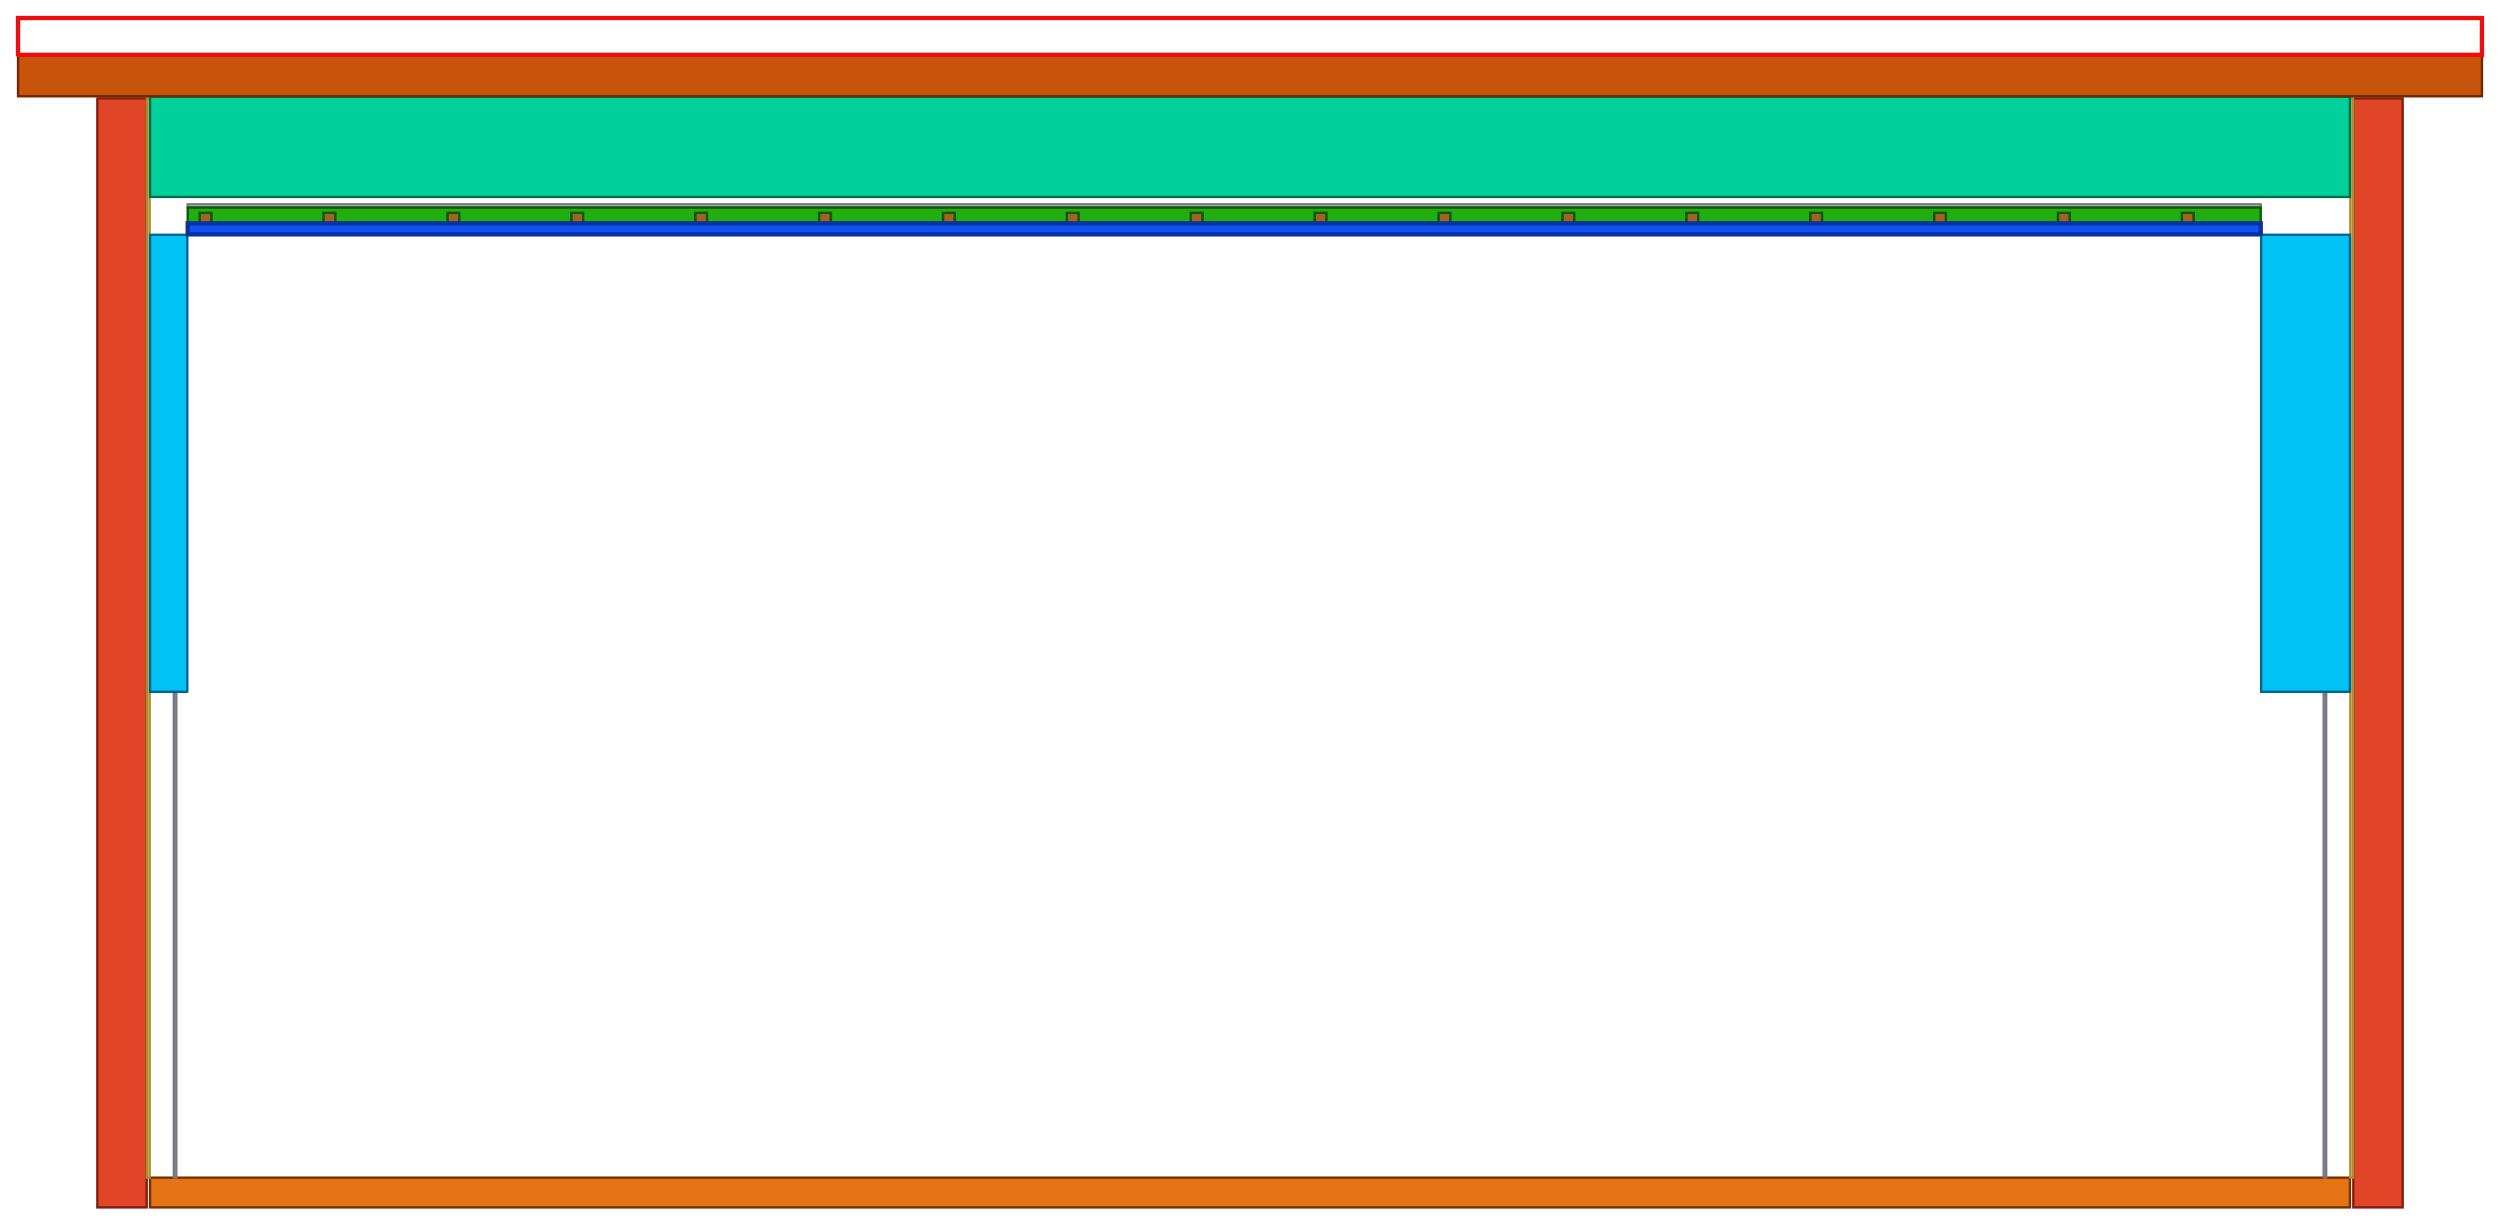
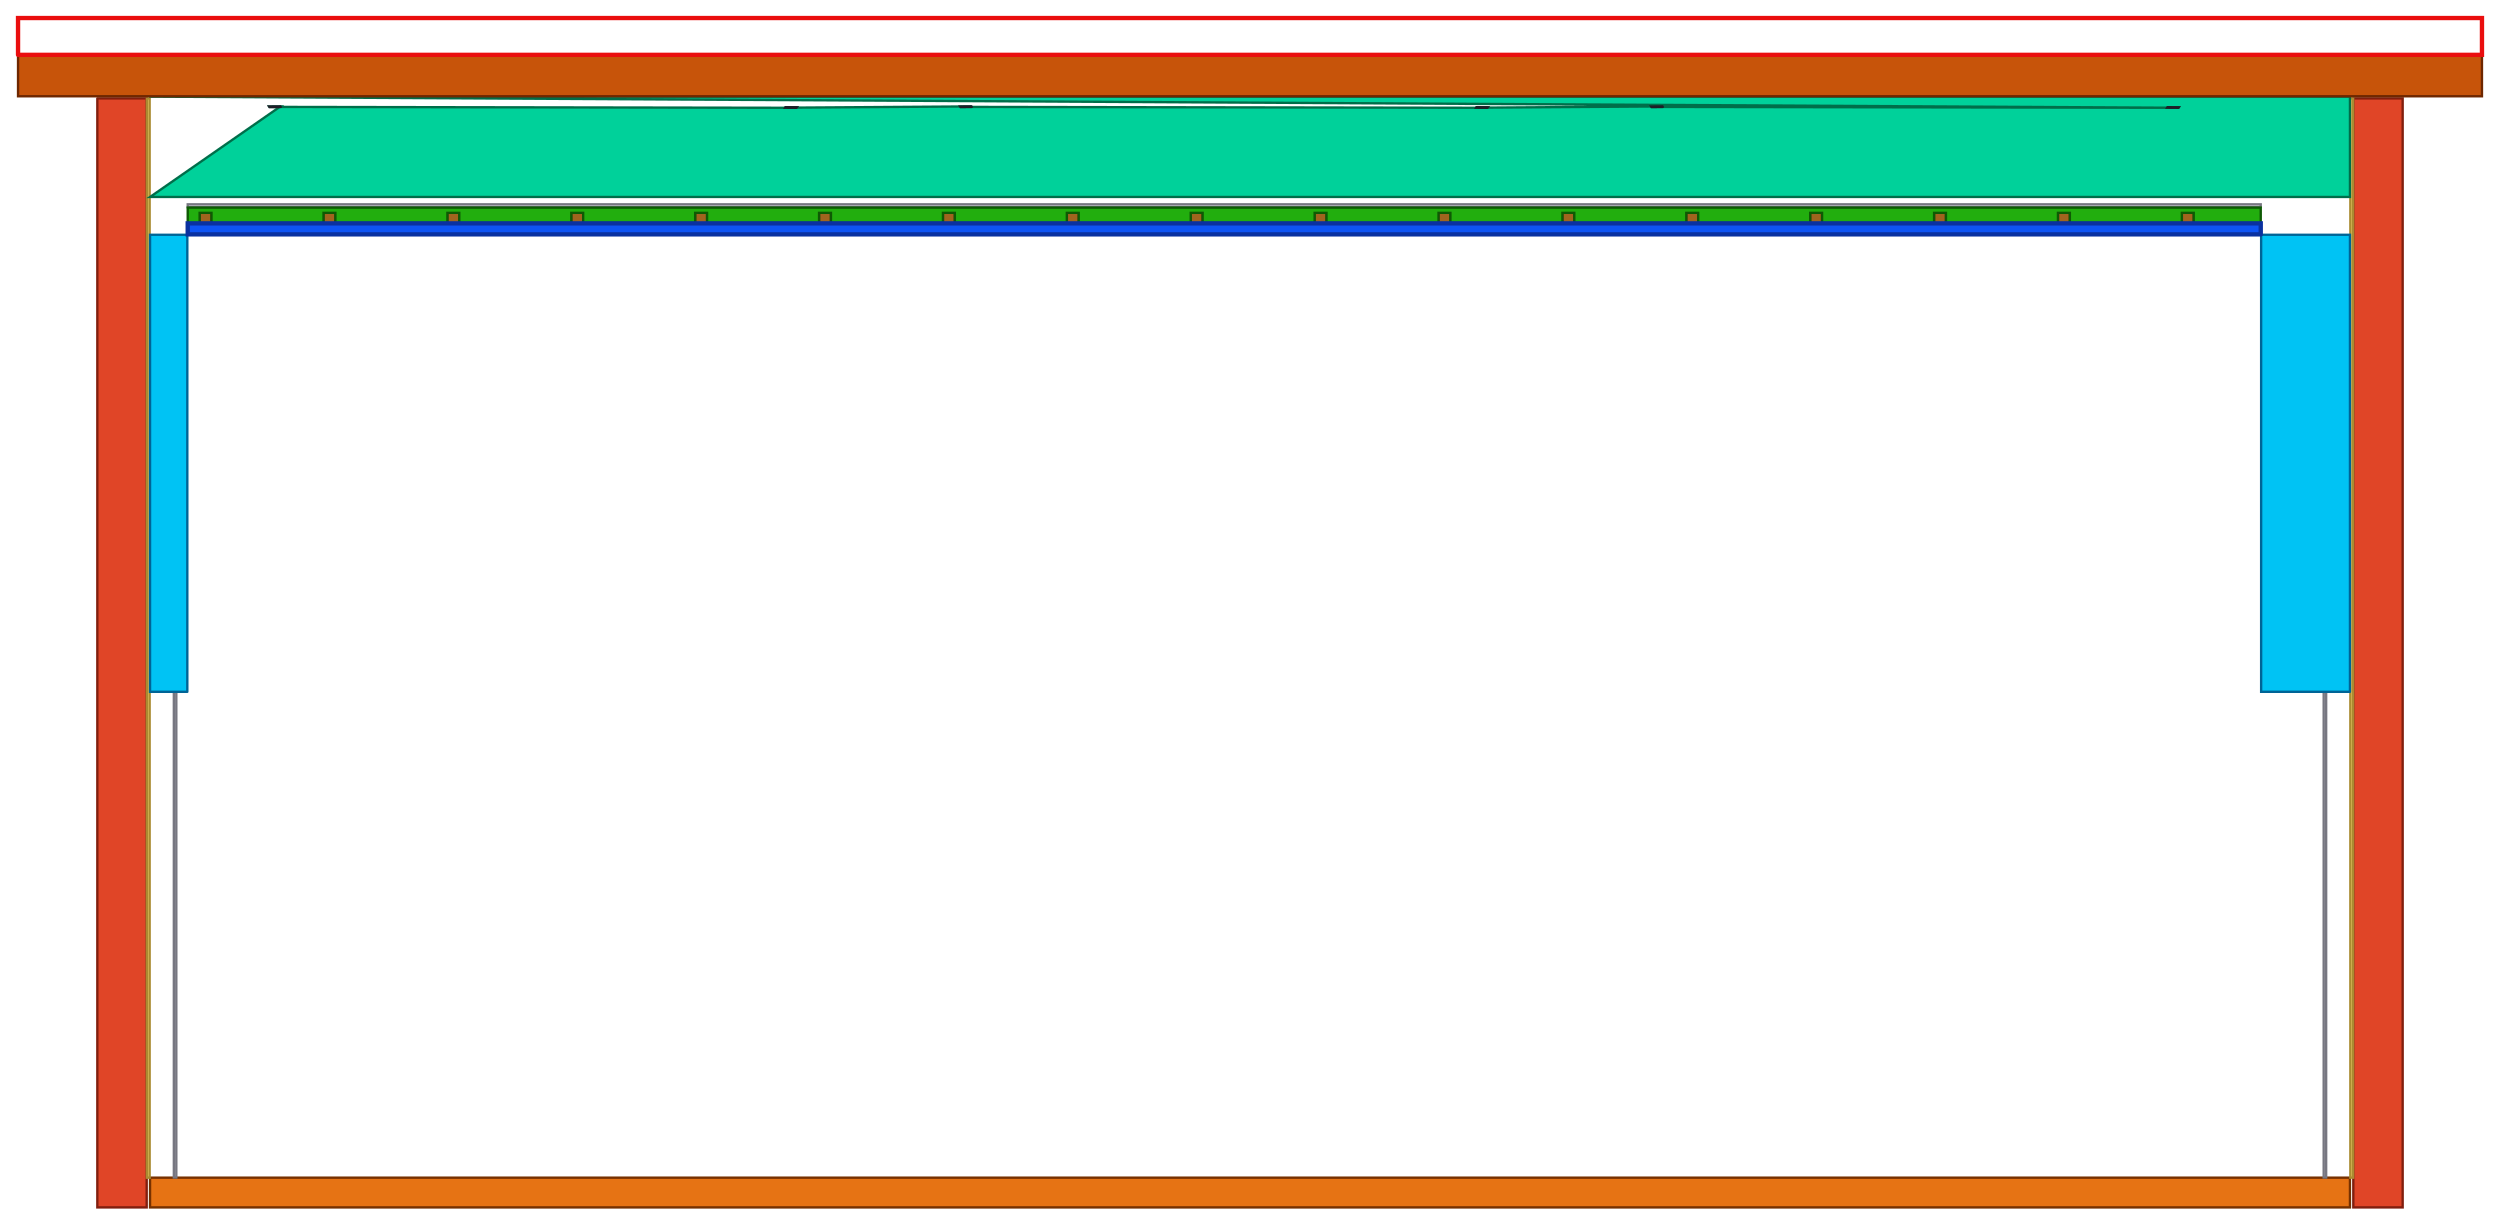
<svg xmlns="http://www.w3.org/2000/svg" width="12612.0mm" height="6182.0mm" viewBox="-756.0 -5941.0 12612.0 6182.0" version="1.1">
  <g transform="scale(1,-1)" stroke-linecap="round">
    <g fill="rgb(230,115,20)" stroke="rgb(119,49,0)" stroke-width="12.0" id="podlaha">
      <path d="M 1.0,0.0 L 11099.0,0.0 L 11099.0,-150.0 L 1.0,-150.0 L 1.0,0.0" />
    </g>
    <g fill="rgb(224,69,39)" stroke="rgb(129,30,14)" stroke-width="12.0" id="zdivo">
      <path d="M -265.0,5444.592 L -16.0,5444.592 L -16.0,-150.0 L -265.0,-150.0 L -265.0,5444.592" />
      <path d="M 11116.0,5444.592 L 11365.0,5444.592 L 11365.0,-150.0 L 11116.0,-150.0 L 11116.0,5444.592" />
    </g>
    <g fill="rgb(255,224,119)" stroke="rgb(170,139,49)" stroke-width="12.0" id="omitka">
      <path d="M -15.0,5444.592 L -1.0,5444.592 L -1.0,0.0 L -15.0,0.0 L -15.0,5444.592" />
      <path d="M 11101.0,5444.592 L 11115.0,5444.592 L 11115.0,0.0 L 11101.0,0.0 L 11101.0,5444.592" />
    </g>
    <g fill="rgb(0,209,154)" stroke="rgb(0,110,74)" stroke-width="12.0" id="vata">
-       <path d="M 1.0,5453.462 L 11099.0,5453.462 L 11099.0,4947.326 L 1.0,4947.326 L 1.0,5453.462" />
+       <path d="M 1.0,5453.462 L 11099.0,5453.462 L 11099.0,4947.326 L 1.0,4947.326 L 658.555,5404.157 L 601.987,5403.642 L 603.665,5401.061 L 660.233,5401.576 L 3261.817,5397.19 L 3263.496,5399.771 L 3206.928,5400.286 L 3205.25,5397.706 L 4144.555,5404.157 L 4087.987,5403.642 L 4089.665,5401.061 L 4146.233,5401.576 L 6747.817,5397.19 L 6749.496,5399.771 L 6692.928,5400.286 L 6691.25,5397.706 L 7630.555,5404.157 L 7573.987,5403.642 L 7575.665,5401.061 L 7632.233,5401.576 L 10233.817,5397.19 L 10235.496,5399.771 L 10178.928,5400.286 L 10177.25,5397.706 L 1.0,5453.462" />
    </g>
    <g fill="rgb(230,230,234)" stroke="rgb(119,119,129)" stroke-width="12.0" id="sdk">
      <path d="M 10649.0,4895.762 L 191.0,4895.762 L 191.0,4910.08 L 10649.0,4910.08 L 10649.0,4895.762" />
      <path d="M 121.0,2450.0 L 133.5,2450.0 L 133.5,1.0 L 121.0,1.0 L 121.0,2450.0" />
      <path d="M 10966.5,2450.0 L 10979.0,2450.0 L 10979.0,1.0 L 10966.5,1.0 L 10966.5,2450.0" />
    </g>
    <g fill="rgb(199,84,10)" stroke="rgb(110,39,0)" stroke-width="12.0" id="krov">
      <path d="M -665.0,5662.327 L 11765.0,5662.327 L 11765.0,5455.462 L -665.0,5455.462 L -665.0,5662.327" />
    </g>
    <g fill="rgb(160,100,30)" stroke="rgb(90,49,10)" stroke-width="12.0" id="dreveny_rost">
      <path d="M 311.0,4815.133 L 251.0,4815.133 L 251.0,4867.349 L 311.0,4867.349 L 311.0,4815.133" />
      <path d="M 936.0,4815.133 L 876.0,4815.133 L 876.0,4867.349 L 936.0,4867.349 L 936.0,4815.133" />
      <path d="M 1561.0,4815.133 L 1501.0,4815.133 L 1501.0,4867.349 L 1561.0,4867.349 L 1561.0,4815.133" />
      <path d="M 2186.0,4815.133 L 2126.0,4815.133 L 2126.0,4867.349 L 2186.0,4867.349 L 2186.0,4815.133" />
      <path d="M 2811.0,4815.133 L 2751.0,4815.133 L 2751.0,4867.349 L 2811.0,4867.349 L 2811.0,4815.133" />
      <path d="M 3436.0,4815.133 L 3376.0,4815.133 L 3376.0,4867.349 L 3436.0,4867.349 L 3436.0,4815.133" />
      <path d="M 4061.0,4815.133 L 4001.0,4815.133 L 4001.0,4867.349 L 4061.0,4867.349 L 4061.0,4815.133" />
      <path d="M 4686.0,4815.133 L 4626.0,4815.133 L 4626.0,4867.349 L 4686.0,4867.349 L 4686.0,4815.133" />
      <path d="M 5311.0,4815.133 L 5251.0,4815.133 L 5251.0,4867.349 L 5311.0,4867.349 L 5311.0,4815.133" />
      <path d="M 5936.0,4815.133 L 5876.0,4815.133 L 5876.0,4867.349 L 5936.0,4867.349 L 5936.0,4815.133" />
      <path d="M 6561.0,4815.133 L 6501.0,4815.133 L 6501.0,4867.349 L 6561.0,4867.349 L 6561.0,4815.133" />
      <path d="M 7186.0,4815.133 L 7126.0,4815.133 L 7126.0,4867.349 L 7186.0,4867.349 L 7186.0,4815.133" />
      <path d="M 7811.0,4815.133 L 7751.0,4815.133 L 7751.0,4867.349 L 7811.0,4867.349 L 7811.0,4815.133" />
      <path d="M 8436.0,4815.133 L 8376.0,4815.133 L 8376.0,4867.349 L 8436.0,4867.349 L 8436.0,4815.133" />
      <path d="M 9061.0,4815.133 L 9001.0,4815.133 L 9001.0,4867.349 L 9061.0,4867.349 L 9061.0,4815.133" />
      <path d="M 9686.0,4815.133 L 9626.0,4815.133 L 9626.0,4867.349 L 9686.0,4867.349 L 9686.0,4815.133" />
      <path d="M 10311.0,4815.133 L 10251.0,4815.133 L 10251.0,4867.349 L 10311.0,4867.349 L 10311.0,4815.133" />
    </g>
+     <g fill="rgb(69,69,80)" stroke="rgb(30,30,39)" stroke-width="12.0" id="paska">
+       <path d="M 660.233,5401.576 L 603.665,5401.061 L 601.987,5403.642 L 658.555,5404.157 L 660.233,5401.576" />
+       <path d="M 3261.817,5397.19 L 3205.25,5397.706 L 3206.928,5400.286 L 3263.496,5399.771 L 3261.817,5397.19" />
+       <path d="M 4146.233,5401.576 L 4089.665,5401.061 L 4087.987,5403.642 L 4144.555,5404.157 L 4146.233,5401.576" />
+       <path d="M 6747.817,5397.19 L 6691.25,5397.706 L 6692.928,5400.286 L 6749.496,5399.771 L 6747.817,5397.19" />
+       <path d="M 7632.233,5401.576 L 7575.665,5401.061 L 7573.987,5403.642 L 7630.555,5404.157 L 7632.233,5401.576" />
+       <path d="M 10233.817,5397.19 L 10177.25,5397.706 L 10178.928,5400.286 L 10235.496,5399.771 L 10233.817,5397.19" />
+     </g>
    <g fill="rgb(34,174,14)" stroke="rgb(14,90,4)" stroke-width="12.0" id="NaturHeld Flex 50">
      <path d="M 191.0,4816.133 L 191.0,4893.762 L 10649.0,4893.762 L 10649.0,4816.133 L 10311.0,4816.133 L 10311.0,4867.349 L 10251.0,4867.349 L 10251.0,4816.133 L 9686.0,4816.133 L 9686.0,4867.349 L 9626.0,4867.349 L 9626.0,4816.133 L 9061.0,4816.133 L 9061.0,4867.349 L 9001.0,4867.349 L 9001.0,4816.133 L 8436.0,4816.133 L 8436.0,4867.349 L 8376.0,4867.349 L 8376.0,4816.133 L 7811.0,4816.133 L 7811.0,4867.349 L 7751.0,4867.349 L 7751.0,4816.133 L 7186.0,4816.133 L 7186.0,4867.349 L 7126.0,4867.349 L 7126.0,4816.133 L 6561.0,4816.133 L 6561.0,4867.349 L 6501.0,4867.349 L 6501.0,4816.133 L 5936.0,4816.133 L 5936.0,4867.349 L 5876.0,4867.349 L 5876.0,4816.133 L 5311.0,4816.133 L 5311.0,4867.349 L 5251.0,4867.349 L 5251.0,4816.133 L 4686.0,4816.133 L 4686.0,4867.349 L 4626.0,4867.349 L 4626.0,4816.133 L 4061.0,4816.133 L 4061.0,4867.349 L 4001.0,4867.349 L 4001.0,4816.133 L 3436.0,4816.133 L 3436.0,4867.349 L 3376.0,4867.349 L 3376.0,4816.133 L 2811.0,4816.133 L 2811.0,4867.349 L 2751.0,4867.349 L 2751.0,4816.133 L 2186.0,4816.133 L 2186.0,4867.349 L 2126.0,4867.349 L 2126.0,4816.133 L 1561.0,4816.133 L 1561.0,4867.349 L 1501.0,4867.349 L 1501.0,4816.133 L 936.0,4816.133 L 936.0,4867.349 L 876.0,4867.349 L 876.0,4816.133 L 311.0,4816.133 L 311.0,4867.349 L 251.0,4867.349 L 251.0,4816.133 L 191.0,4816.133" />
    </g>
    <g fill="rgb(0,195,244)" stroke="rgb(0,100,150)" stroke-width="12.0" id="predstena">
      <path d="M 189.0,2451.0 L 1.0,2451.0 L 1.0,4756.695 L 189.0,4756.695 L 189.0,2451.0" />
      <path d="M 11099.0,2451.0 L 10651.0,2451.0 L 10651.0,4756.695 L 11099.0,4756.695 L 11099.0,2451.0" />
    </g>
    <g fill="rgb(14,84,244)" stroke="rgb(10,49,160)" stroke-width="22.0" id="NaturHeld 140">
      <path d="M 10649.0,4758.695 L 191.0,4758.695 L 191.0,4814.133 L 10649.0,4814.133 L 10649.0,4758.695" />
    </g>
    <g fill="none" stroke="rgb(234,14,14)" stroke-width="22.0" id="krytina">
      <path d="M -665.0,5664.327 L -665.0,5850.0 L 11765.0,5850.0 L 11765.0,5664.327 L -665.0,5664.327" />
    </g>
  </g>
</svg>
